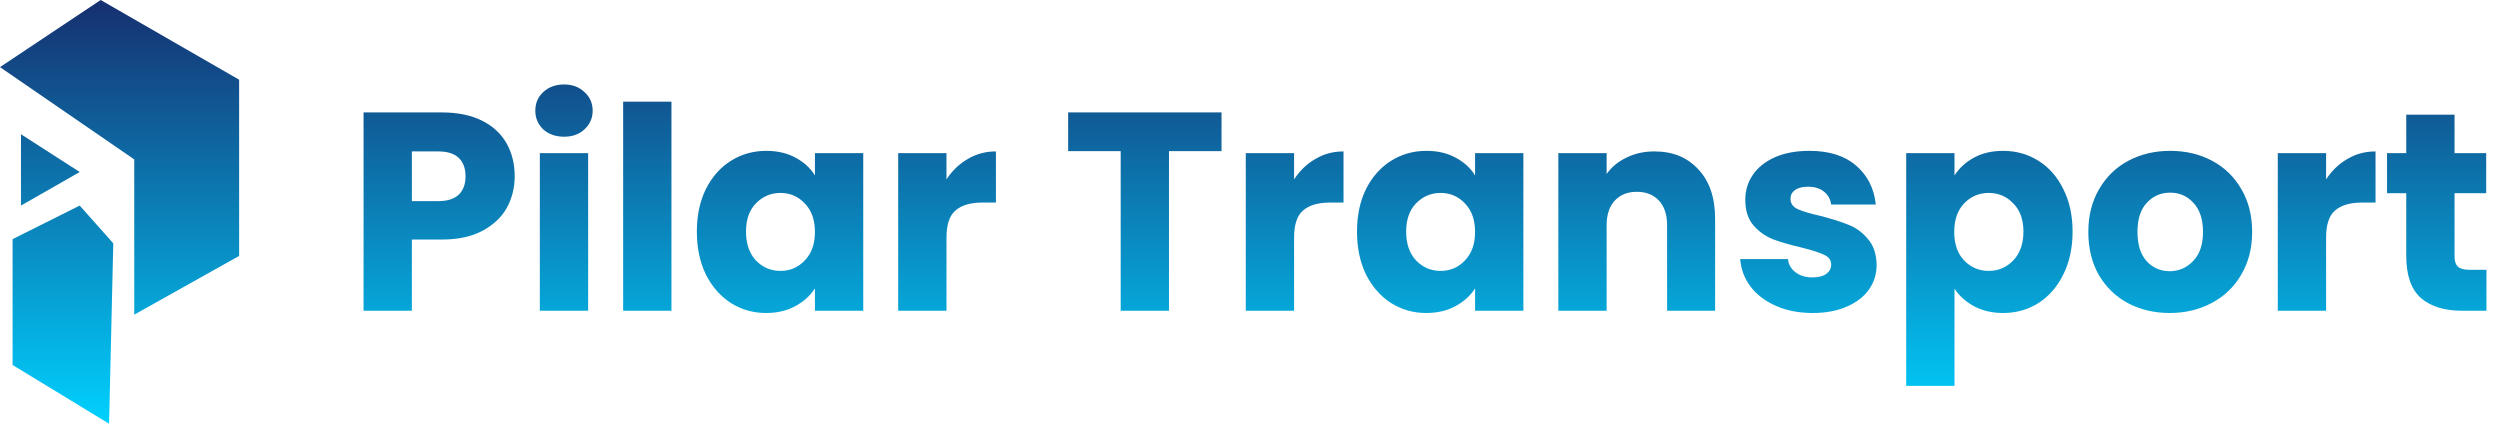
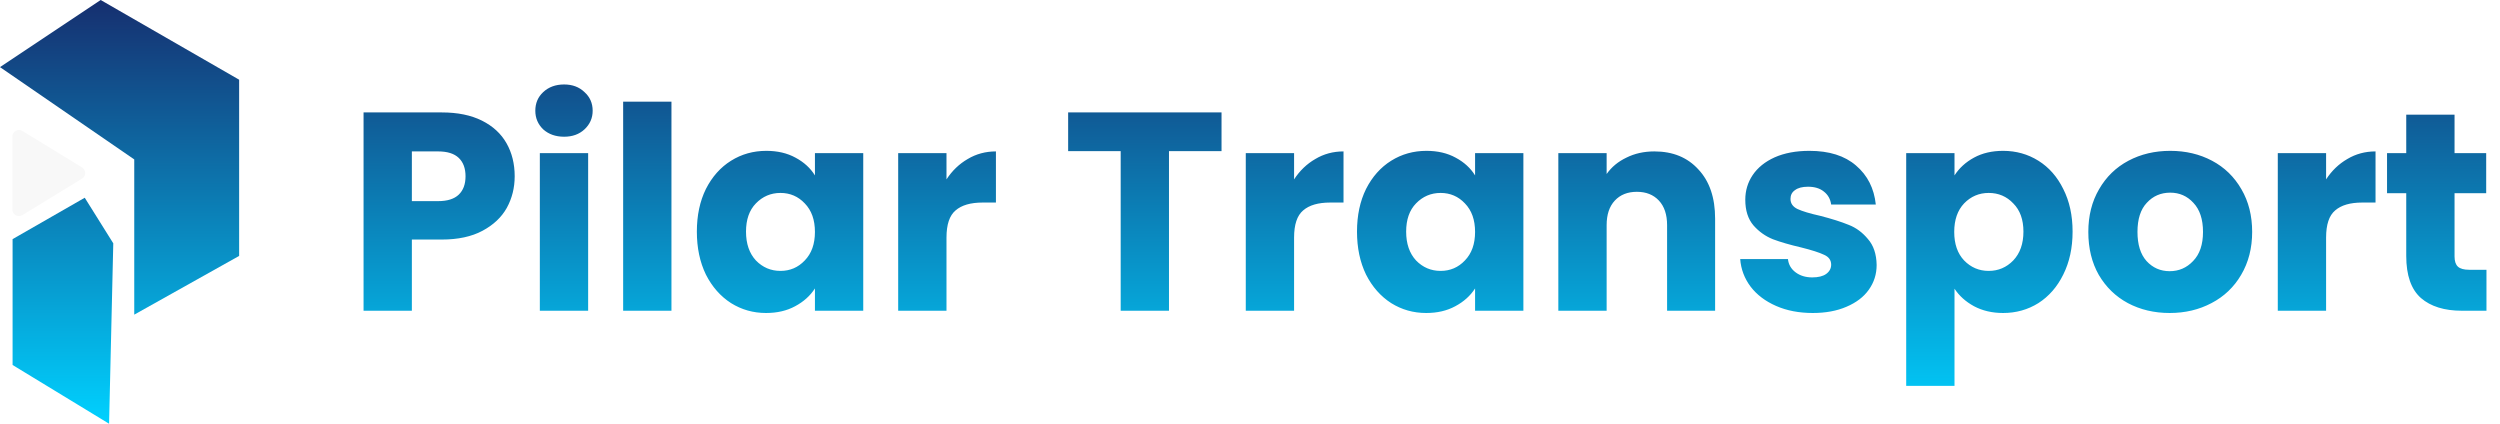
<svg xmlns="http://www.w3.org/2000/svg" width="354" height="60" viewBox="0 0 354 60" fill="none">
-   <path d="M72.88 24.96C72.88 26.587 72.507 28.08 71.76 29.44C71.013 30.773 69.867 31.853 68.32 32.68C66.773 33.507 64.853 33.92 62.56 33.92H58.32V44H51.48V15.92H62.56C64.8 15.92 66.693 16.307 68.24 17.08C69.787 17.853 70.947 18.92 71.72 20.28C72.493 21.64 72.88 23.2 72.88 24.96ZM62.04 28.48C63.347 28.48 64.32 28.173 64.96 27.56C65.6 26.947 65.92 26.08 65.92 24.96C65.92 23.84 65.6 22.973 64.96 22.36C64.32 21.747 63.347 21.44 62.04 21.44H58.32V28.48H62.04ZM79.881 19.36C78.681 19.36 77.694 19.013 76.921 18.32C76.174 17.6 75.801 16.72 75.801 15.68C75.801 14.613 76.174 13.733 76.921 13.04C77.694 12.32 78.681 11.96 79.881 11.96C81.054 11.96 82.014 12.32 82.761 13.04C83.534 13.733 83.921 14.613 83.921 15.68C83.921 16.72 83.534 17.6 82.761 18.32C82.014 19.013 81.054 19.36 79.881 19.36ZM83.281 21.68V44H76.441V21.68H83.281ZM95.078 14.4V44H88.238V14.4H95.078ZM98.675 32.8C98.675 30.507 99.101 28.493 99.955 26.76C100.835 25.027 102.021 23.693 103.515 22.76C105.008 21.827 106.675 21.36 108.515 21.36C110.088 21.36 111.461 21.68 112.635 22.32C113.835 22.96 114.755 23.8 115.395 24.84V21.68H122.235V44H115.395V40.84C114.728 41.88 113.795 42.72 112.595 43.36C111.421 44 110.048 44.32 108.475 44.32C106.661 44.32 105.008 43.853 103.515 42.92C102.021 41.96 100.835 40.613 99.955 38.88C99.101 37.12 98.675 35.093 98.675 32.8ZM115.395 32.84C115.395 31.133 114.915 29.787 113.955 28.8C113.021 27.813 111.875 27.32 110.515 27.32C109.155 27.32 107.995 27.813 107.035 28.8C106.101 29.76 105.635 31.093 105.635 32.8C105.635 34.507 106.101 35.867 107.035 36.88C107.995 37.867 109.155 38.36 110.515 38.36C111.875 38.36 113.021 37.867 113.955 36.88C114.915 35.893 115.395 34.547 115.395 32.84ZM134.023 25.4C134.823 24.173 135.823 23.213 137.023 22.52C138.223 21.8 139.556 21.44 141.023 21.44V28.68H139.143C137.436 28.68 136.156 29.053 135.303 29.8C134.45 30.52 134.023 31.8 134.023 33.64V44H127.183V21.68H134.023V25.4ZM172.969 15.92V21.4H165.529V44H158.689V21.4H151.249V15.92H172.969ZM183.242 25.4C184.042 24.173 185.042 23.213 186.242 22.52C187.442 21.8 188.775 21.44 190.242 21.44V28.68H188.362C186.655 28.68 185.375 29.053 184.522 29.8C183.669 30.52 183.242 31.8 183.242 33.64V44H176.402V21.68H183.242V25.4ZM192.151 32.8C192.151 30.507 192.578 28.493 193.431 26.76C194.311 25.027 195.498 23.693 196.991 22.76C198.485 21.827 200.151 21.36 201.991 21.36C203.565 21.36 204.938 21.68 206.111 22.32C207.311 22.96 208.231 23.8 208.871 24.84V21.68H215.711V44H208.871V40.84C208.205 41.88 207.271 42.72 206.071 43.36C204.898 44 203.525 44.32 201.951 44.32C200.138 44.32 198.485 43.853 196.991 42.92C195.498 41.96 194.311 40.613 193.431 38.88C192.578 37.12 192.151 35.093 192.151 32.8ZM208.871 32.84C208.871 31.133 208.391 29.787 207.431 28.8C206.498 27.813 205.351 27.32 203.991 27.32C202.631 27.32 201.471 27.813 200.511 28.8C199.578 29.76 199.111 31.093 199.111 32.8C199.111 34.507 199.578 35.867 200.511 36.88C201.471 37.867 202.631 38.36 203.991 38.36C205.351 38.36 206.498 37.867 207.431 36.88C208.391 35.893 208.871 34.547 208.871 32.84ZM234.26 21.44C236.873 21.44 238.953 22.293 240.5 24C242.073 25.68 242.86 28 242.86 30.96V44H236.06V31.88C236.06 30.387 235.673 29.227 234.9 28.4C234.126 27.573 233.086 27.16 231.78 27.16C230.473 27.16 229.433 27.573 228.66 28.4C227.886 29.227 227.5 30.387 227.5 31.88V44H220.66V21.68H227.5V24.64C228.193 23.653 229.126 22.88 230.3 22.32C231.473 21.733 232.793 21.44 234.26 21.44ZM256.693 44.32C254.746 44.32 253.013 43.987 251.493 43.32C249.973 42.653 248.773 41.747 247.893 40.6C247.013 39.427 246.519 38.12 246.413 36.68H253.173C253.253 37.453 253.613 38.08 254.253 38.56C254.893 39.04 255.679 39.28 256.613 39.28C257.466 39.28 258.119 39.12 258.573 38.8C259.053 38.453 259.293 38.013 259.293 37.48C259.293 36.84 258.959 36.373 258.293 36.08C257.626 35.76 256.546 35.413 255.053 35.04C253.453 34.667 252.119 34.28 251.053 33.88C249.986 33.453 249.066 32.8 248.293 31.92C247.519 31.013 247.133 29.8 247.133 28.28C247.133 27 247.479 25.84 248.173 24.8C248.893 23.733 249.933 22.893 251.293 22.28C252.679 21.667 254.319 21.36 256.213 21.36C259.013 21.36 261.213 22.053 262.813 23.44C264.439 24.827 265.373 26.667 265.613 28.96H259.293C259.186 28.187 258.839 27.573 258.253 27.12C257.693 26.667 256.946 26.44 256.013 26.44C255.213 26.44 254.599 26.6 254.173 26.92C253.746 27.213 253.533 27.627 253.533 28.16C253.533 28.8 253.866 29.28 254.533 29.6C255.226 29.92 256.293 30.24 257.733 30.56C259.386 30.987 260.733 31.413 261.773 31.84C262.813 32.24 263.719 32.907 264.493 33.84C265.293 34.747 265.706 35.973 265.733 37.52C265.733 38.827 265.359 40 264.613 41.04C263.893 42.053 262.839 42.853 261.453 43.44C260.093 44.027 258.506 44.32 256.693 44.32ZM276.758 24.84C277.424 23.8 278.344 22.96 279.518 22.32C280.691 21.68 282.064 21.36 283.638 21.36C285.478 21.36 287.144 21.827 288.638 22.76C290.131 23.693 291.304 25.027 292.158 26.76C293.038 28.493 293.478 30.507 293.478 32.8C293.478 35.093 293.038 37.12 292.158 38.88C291.304 40.613 290.131 41.96 288.638 42.92C287.144 43.853 285.478 44.32 283.638 44.32C282.091 44.32 280.718 44 279.518 43.36C278.344 42.72 277.424 41.893 276.758 40.88V54.64H269.918V21.68H276.758V24.84ZM286.518 32.8C286.518 31.093 286.038 29.76 285.078 28.8C284.144 27.813 282.984 27.32 281.598 27.32C280.238 27.32 279.078 27.813 278.118 28.8C277.184 29.787 276.718 31.133 276.718 32.84C276.718 34.547 277.184 35.893 278.118 36.88C279.078 37.867 280.238 38.36 281.598 38.36C282.958 38.36 284.118 37.867 285.078 36.88C286.038 35.867 286.518 34.507 286.518 32.8ZM307.226 44.32C305.039 44.32 303.066 43.853 301.306 42.92C299.573 41.987 298.199 40.653 297.186 38.92C296.199 37.187 295.706 35.16 295.706 32.84C295.706 30.547 296.213 28.533 297.226 26.8C298.239 25.04 299.626 23.693 301.386 22.76C303.146 21.827 305.119 21.36 307.306 21.36C309.493 21.36 311.466 21.827 313.226 22.76C314.986 23.693 316.373 25.04 317.386 26.8C318.399 28.533 318.906 30.547 318.906 32.84C318.906 35.133 318.386 37.16 317.346 38.92C316.333 40.653 314.933 41.987 313.146 42.92C311.386 43.853 309.413 44.32 307.226 44.32ZM307.226 38.4C308.533 38.4 309.639 37.92 310.546 36.96C311.479 36 311.946 34.627 311.946 32.84C311.946 31.053 311.493 29.68 310.586 28.72C309.706 27.76 308.613 27.28 307.306 27.28C305.973 27.28 304.866 27.76 303.986 28.72C303.106 29.653 302.666 31.027 302.666 32.84C302.666 34.627 303.093 36 303.946 36.96C304.826 37.92 305.919 38.4 307.226 38.4ZM329.375 25.4C330.175 24.173 331.175 23.213 332.375 22.52C333.575 21.8 334.908 21.44 336.375 21.44V28.68H334.495C332.788 28.68 331.508 29.053 330.655 29.8C329.801 30.52 329.375 31.8 329.375 33.64V44H322.535V21.68H329.375V25.4ZM352.084 38.2V44H348.604C346.124 44 344.191 43.4 342.804 42.2C341.417 40.973 340.724 38.987 340.724 36.24V27.36H338.004V21.68H340.724V16.24H347.564V21.68H352.044V27.36H347.564V36.32C347.564 36.987 347.724 37.467 348.044 37.76C348.364 38.053 348.897 38.2 349.644 38.2H352.084Z" fill="url(#paint0_linear_42_558)" />
-   <path d="M2.97 19.01V29.109L11.287 24.356L2.97 19.01Z" fill="url(#paint1_linear_42_558)" />
-   <path d="M1.782 33.861V51.683L15.445 60L16.04 34.455L11.287 29.109L1.782 33.861Z" fill="url(#paint2_linear_42_558)" />
-   <path d="M19.01 44.554V22.574L0 9.505L14.257 0L33.861 11.287V36.238L19.01 44.554Z" fill="url(#paint3_linear_42_558)" />
+   <path d="M72.88 24.96C72.88 26.587 72.507 28.08 71.76 29.44C71.013 30.773 69.867 31.853 68.32 32.68C66.773 33.507 64.853 33.92 62.56 33.92H58.32V44H51.48V15.92H62.56C64.8 15.92 66.693 16.307 68.24 17.08C69.787 17.853 70.947 18.92 71.72 20.28C72.493 21.64 72.88 23.2 72.88 24.96ZM62.04 28.48C63.347 28.48 64.32 28.173 64.96 27.56C65.6 26.947 65.92 26.08 65.92 24.96C65.92 23.84 65.6 22.973 64.96 22.36C64.32 21.747 63.347 21.44 62.04 21.44H58.32V28.48H62.04ZM79.881 19.36C78.681 19.36 77.694 19.013 76.921 18.32C76.174 17.6 75.801 16.72 75.801 15.68C75.801 14.613 76.174 13.733 76.921 13.04C77.694 12.32 78.681 11.96 79.881 11.96C81.054 11.96 82.014 12.32 82.761 13.04C83.534 13.733 83.921 14.613 83.921 15.68C83.921 16.72 83.534 17.6 82.761 18.32C82.014 19.013 81.054 19.36 79.881 19.36ZM83.281 21.68V44H76.441V21.68H83.281ZM95.078 14.4V44H88.238V14.4H95.078ZM98.675 32.8C98.675 30.507 99.101 28.493 99.955 26.76C100.835 25.027 102.021 23.693 103.515 22.76C105.008 21.827 106.675 21.36 108.515 21.36C110.088 21.36 111.461 21.68 112.635 22.32C113.835 22.96 114.755 23.8 115.395 24.84V21.68H122.235V44H115.395V40.84C114.728 41.88 113.795 42.72 112.595 43.36C111.421 44 110.048 44.32 108.475 44.32C106.661 44.32 105.008 43.853 103.515 42.92C102.021 41.96 100.835 40.613 99.955 38.88C99.101 37.12 98.675 35.093 98.675 32.8ZM115.395 32.84C115.395 31.133 114.915 29.787 113.955 28.8C113.021 27.813 111.875 27.32 110.515 27.32C109.155 27.32 107.995 27.813 107.035 28.8C106.101 29.76 105.635 31.093 105.635 32.8C105.635 34.507 106.101 35.867 107.035 36.88C107.995 37.867 109.155 38.36 110.515 38.36C111.875 38.36 113.021 37.867 113.955 36.88C114.915 35.893 115.395 34.547 115.395 32.84ZM134.023 25.4C134.823 24.173 135.823 23.213 137.023 22.52C138.223 21.8 139.556 21.44 141.023 21.44V28.68H139.143C137.436 28.68 136.156 29.053 135.303 29.8C134.45 30.52 134.023 31.8 134.023 33.64V44H127.183V21.68H134.023V25.4ZM172.969 15.92V21.4H165.529V44H158.689V21.4H151.249V15.92H172.969ZM183.242 25.4C184.042 24.173 185.042 23.213 186.242 22.52C187.442 21.8 188.775 21.44 190.242 21.44V28.68H188.362C186.655 28.68 185.375 29.053 184.522 29.8C183.669 30.52 183.242 31.8 183.242 33.64V44H176.402V21.68H183.242V25.4ZM192.151 32.8C192.151 30.507 192.578 28.493 193.431 26.76C194.311 25.027 195.498 23.693 196.991 22.76C198.485 21.827 200.151 21.36 201.991 21.36C203.565 21.36 204.938 21.68 206.111 22.32C207.311 22.96 208.231 23.8 208.871 24.84V21.68H215.711V44H208.871V40.84C208.205 41.88 207.271 42.72 206.071 43.36C204.898 44 203.525 44.32 201.951 44.32C200.138 44.32 198.485 43.853 196.991 42.92C195.498 41.96 194.311 40.613 193.431 38.88C192.578 37.12 192.151 35.093 192.151 32.8ZM208.871 32.84C208.871 31.133 208.391 29.787 207.431 28.8C206.498 27.813 205.351 27.32 203.991 27.32C202.631 27.32 201.471 27.813 200.511 28.8C199.578 29.76 199.111 31.093 199.111 32.8C199.111 34.507 199.578 35.867 200.511 36.88C201.471 37.867 202.631 38.36 203.991 38.36C205.351 38.36 206.498 37.867 207.431 36.88C208.391 35.893 208.871 34.547 208.871 32.84ZM234.26 21.44C236.873 21.44 238.953 22.293 240.5 24C242.073 25.68 242.86 28 242.86 30.96V44H236.06V31.88C236.06 30.387 235.673 29.227 234.9 28.4C234.126 27.573 233.086 27.16 231.78 27.16C230.473 27.16 229.433 27.573 228.66 28.4C227.886 29.227 227.5 30.387 227.5 31.88V44H220.66V21.68H227.5V24.64C228.193 23.653 229.126 22.88 230.3 22.32C231.473 21.733 232.793 21.44 234.26 21.44ZM256.693 44.32C254.746 44.32 253.013 43.987 251.493 43.32C249.973 42.653 248.773 41.747 247.893 40.6C247.013 39.427 246.519 38.12 246.413 36.68H253.173C253.253 37.453 253.613 38.08 254.253 38.56C254.893 39.04 255.679 39.28 256.613 39.28C257.466 39.28 258.119 39.12 258.573 38.8C259.053 38.453 259.293 38.013 259.293 37.48C259.293 36.84 258.959 36.373 258.293 36.08C257.626 35.76 256.546 35.413 255.053 35.04C253.453 34.667 252.119 34.28 251.053 33.88C249.986 33.453 249.066 32.8 248.293 31.92C247.519 31.013 247.133 29.8 247.133 28.28C247.133 27 247.479 25.84 248.173 24.8C248.893 23.733 249.933 22.893 251.293 22.28C252.679 21.667 254.319 21.36 256.213 21.36C259.013 21.36 261.213 22.053 262.813 23.44C264.439 24.827 265.373 26.667 265.613 28.96H259.293C259.186 28.187 258.839 27.573 258.253 27.12C257.693 26.667 256.946 26.44 256.013 26.44C255.213 26.44 254.599 26.6 254.173 26.92C253.746 27.213 253.533 27.627 253.533 28.16C253.533 28.8 253.866 29.28 254.533 29.6C255.226 29.92 256.293 30.24 257.733 30.56C259.386 30.987 260.733 31.413 261.773 31.84C262.813 32.24 263.719 32.907 264.493 33.84C265.293 34.747 265.706 35.973 265.733 37.52C265.733 38.827 265.359 40 264.613 41.04C263.893 42.053 262.839 42.853 261.453 43.44C260.093 44.027 258.506 44.32 256.693 44.32ZM276.758 24.84C277.424 23.8 278.344 22.96 279.518 22.32C280.691 21.68 282.064 21.36 283.638 21.36C285.478 21.36 287.144 21.827 288.638 22.76C290.131 23.693 291.304 25.027 292.158 26.76C293.038 28.493 293.478 30.507 293.478 32.8C293.478 35.093 293.038 37.12 292.158 38.88C291.304 40.613 290.131 41.96 288.638 42.92C287.144 43.853 285.478 44.32 283.638 44.32C282.091 44.32 280.718 44 279.518 43.36C278.344 42.72 277.424 41.893 276.758 40.88V54.64H269.918V21.68H276.758V24.84ZM286.518 32.8C286.518 31.093 286.038 29.76 285.078 28.8C284.144 27.813 282.984 27.32 281.598 27.32C280.238 27.32 279.078 27.813 278.118 28.8C277.184 29.787 276.718 31.133 276.718 32.84C276.718 34.547 277.184 35.893 278.118 36.88C279.078 37.867 280.238 38.36 281.598 38.36C282.958 38.36 284.118 37.867 285.078 36.88C286.038 35.867 286.518 34.507 286.518 32.8ZM307.226 44.32C305.039 44.32 303.066 43.853 301.306 42.92C299.573 41.987 298.199 40.653 297.186 38.92C296.199 37.187 295.706 35.16 295.706 32.84C295.706 30.547 296.213 28.533 297.226 26.8C298.239 25.04 299.626 23.693 301.386 22.76C303.146 21.827 305.119 21.36 307.306 21.36C309.493 21.36 311.466 21.827 313.226 22.76C314.986 23.693 316.373 25.04 317.386 26.8C318.399 28.533 318.906 30.547 318.906 32.84C318.906 35.133 318.386 37.16 317.346 38.92C316.333 40.653 314.933 41.987 313.146 42.92C311.386 43.853 309.413 44.32 307.226 44.32ZM307.226 38.4C308.533 38.4 309.639 37.92 310.546 36.96C311.479 36 311.946 34.627 311.946 32.84C311.946 31.053 311.493 29.68 310.586 28.72C309.706 27.76 308.613 27.28 307.306 27.28C305.973 27.28 304.866 27.76 303.986 28.72C303.106 29.653 302.666 31.027 302.666 32.84C302.666 34.627 303.093 36 303.946 36.96C304.826 37.92 305.919 38.4 307.226 38.4ZM329.375 25.4C330.175 24.173 331.175 23.213 332.375 22.52C333.575 21.8 334.908 21.44 336.375 21.44V28.68H334.495C332.788 28.68 331.508 29.053 330.655 29.8C329.801 30.52 329.375 31.8 329.375 33.64V44H322.535V21.68H329.375V25.4ZM352.084 38.2V44H348.604C346.124 44 344.191 43.4 342.804 42.2C341.417 40.973 340.724 38.987 340.724 36.24V27.36H338.004V21.68H340.724V16.24H347.564V21.68H352.044V27.36H347.564V36.32C347.564 36.987 347.724 37.467 348.044 37.76C348.364 38.053 348.897 38.2 349.644 38.2H352.084Z" fill="url(#paint0_linear_143_68)" />
+   <path d="M2.97 19.01V29.109L11.287 24.356L2.97 19.01Z" fill="url(#paint1_linear_143_68)" />
+   <path d="M1.782 33.861V51.683L15.445 60L16.04 34.455L12 28L1.782 33.861Z" fill="url(#paint2_linear_143_68)" />
+   <path d="M19.01 44.554V22.574L0 9.505L14.257 0L33.861 11.287V36.238L19.01 44.554Z" fill="url(#paint3_linear_143_68)" />
+   <path d="M12.062 24.5C12.063 24.659 12.022 24.816 11.944 24.954C11.866 25.093 11.753 25.209 11.617 25.292L3.175 30.456C3.033 30.543 2.87 30.591 2.703 30.594C2.536 30.597 2.371 30.555 2.226 30.474C2.082 30.393 1.962 30.276 1.878 30.133C1.794 29.991 1.75 29.829 1.75 29.664V19.336C1.75 19.171 1.794 19.009 1.878 18.867C1.962 18.724 2.082 18.607 2.226 18.526C2.371 18.445 2.536 18.403 2.703 18.406C2.87 18.409 3.033 18.457 3.175 18.544L11.617 23.708C11.753 23.791 11.866 23.907 11.944 24.046C12.022 24.184 12.063 24.341 12.062 24.5Z" fill="#F8F8F8" />
  <defs>
-     <linearGradient id="paint0_linear_42_558" x1="201.5" y1="0" x2="201.5" y2="60" gradientUnits="userSpaceOnUse">
+     <linearGradient id="paint0_linear_143_68" x1="201.5" y1="0" x2="201.5" y2="60" gradientUnits="userSpaceOnUse">
      <stop stop-color="#162F6F" />
      <stop offset="1" stop-color="#00D1FF" />
    </linearGradient>
-     <linearGradient id="paint1_linear_42_558" x1="16.931" y1="0" x2="16.931" y2="60" gradientUnits="userSpaceOnUse">
+     <linearGradient id="paint1_linear_143_68" x1="16.931" y1="0" x2="16.931" y2="60" gradientUnits="userSpaceOnUse">
      <stop stop-color="#162F6F" />
      <stop offset="1" stop-color="#00D1FF" />
    </linearGradient>
-     <linearGradient id="paint2_linear_42_558" x1="16.931" y1="0" x2="16.931" y2="60" gradientUnits="userSpaceOnUse">
+     <linearGradient id="paint2_linear_143_68" x1="16.931" y1="0" x2="16.931" y2="60" gradientUnits="userSpaceOnUse">
      <stop stop-color="#162F6F" />
      <stop offset="1" stop-color="#00D1FF" />
    </linearGradient>
-     <linearGradient id="paint3_linear_42_558" x1="16.931" y1="0" x2="16.931" y2="60" gradientUnits="userSpaceOnUse">
+     <linearGradient id="paint3_linear_143_68" x1="16.931" y1="0" x2="16.931" y2="60" gradientUnits="userSpaceOnUse">
      <stop stop-color="#162F6F" />
      <stop offset="1" stop-color="#00D1FF" />
    </linearGradient>
  </defs>
</svg>
